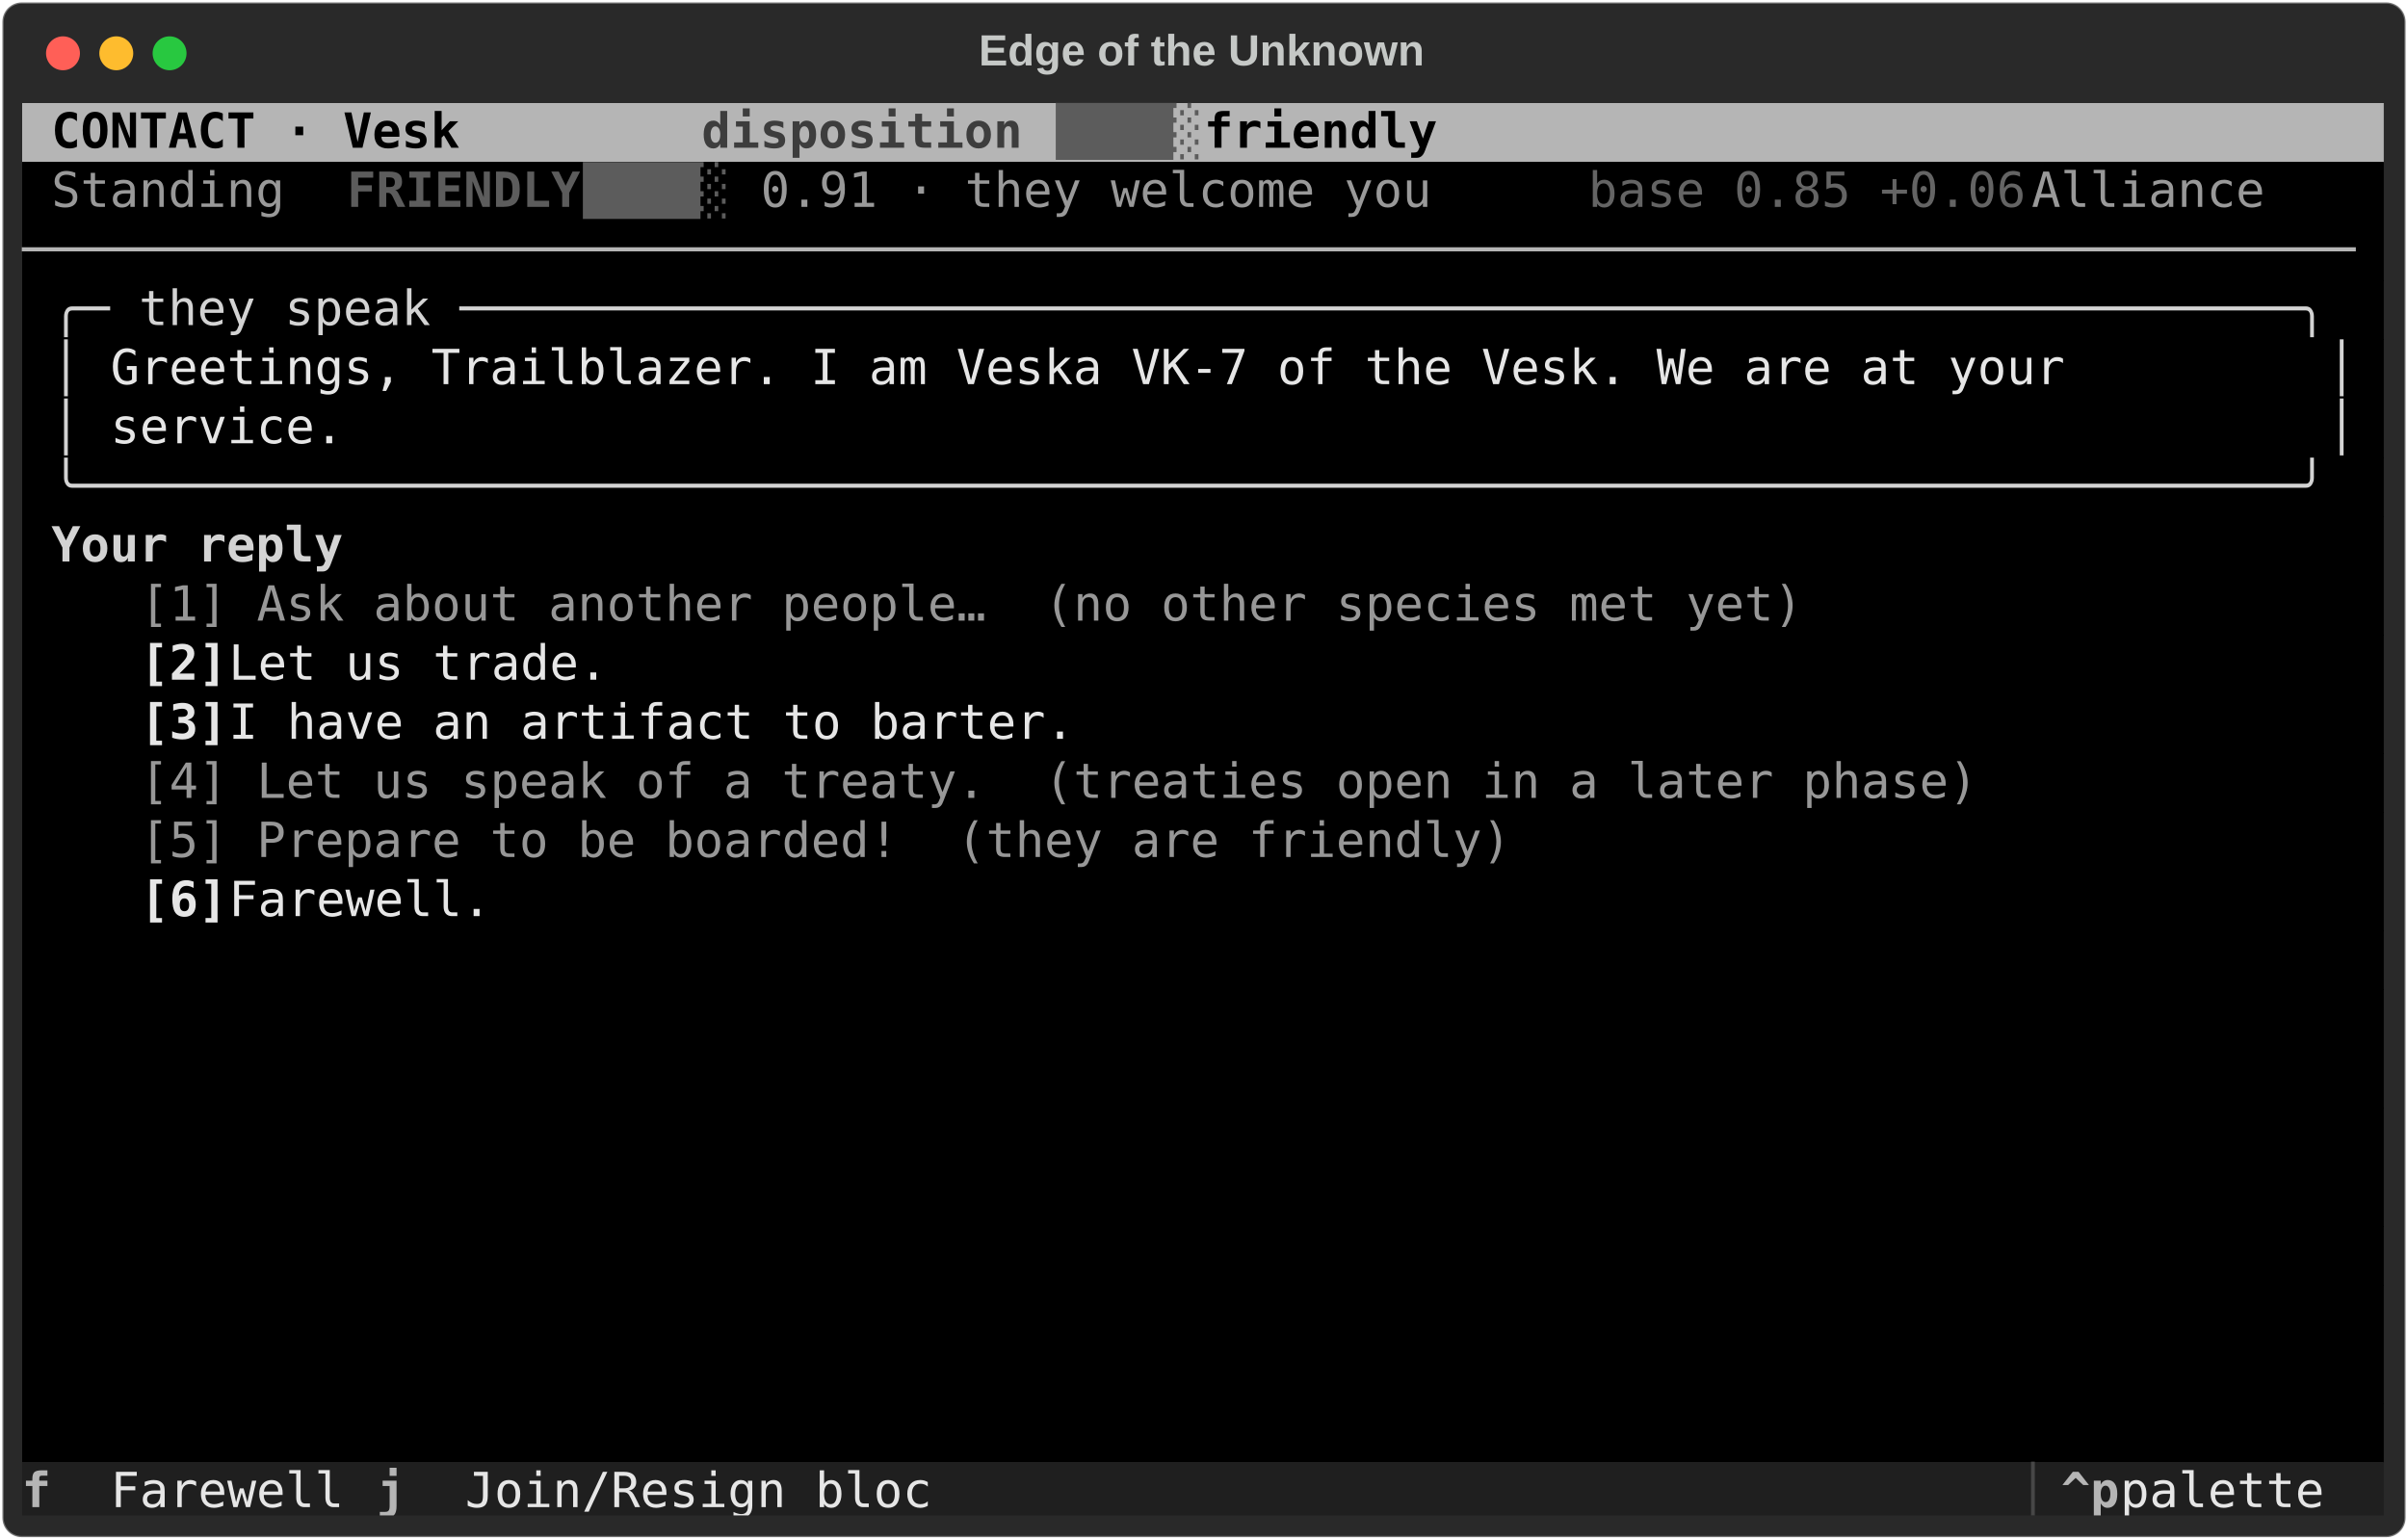
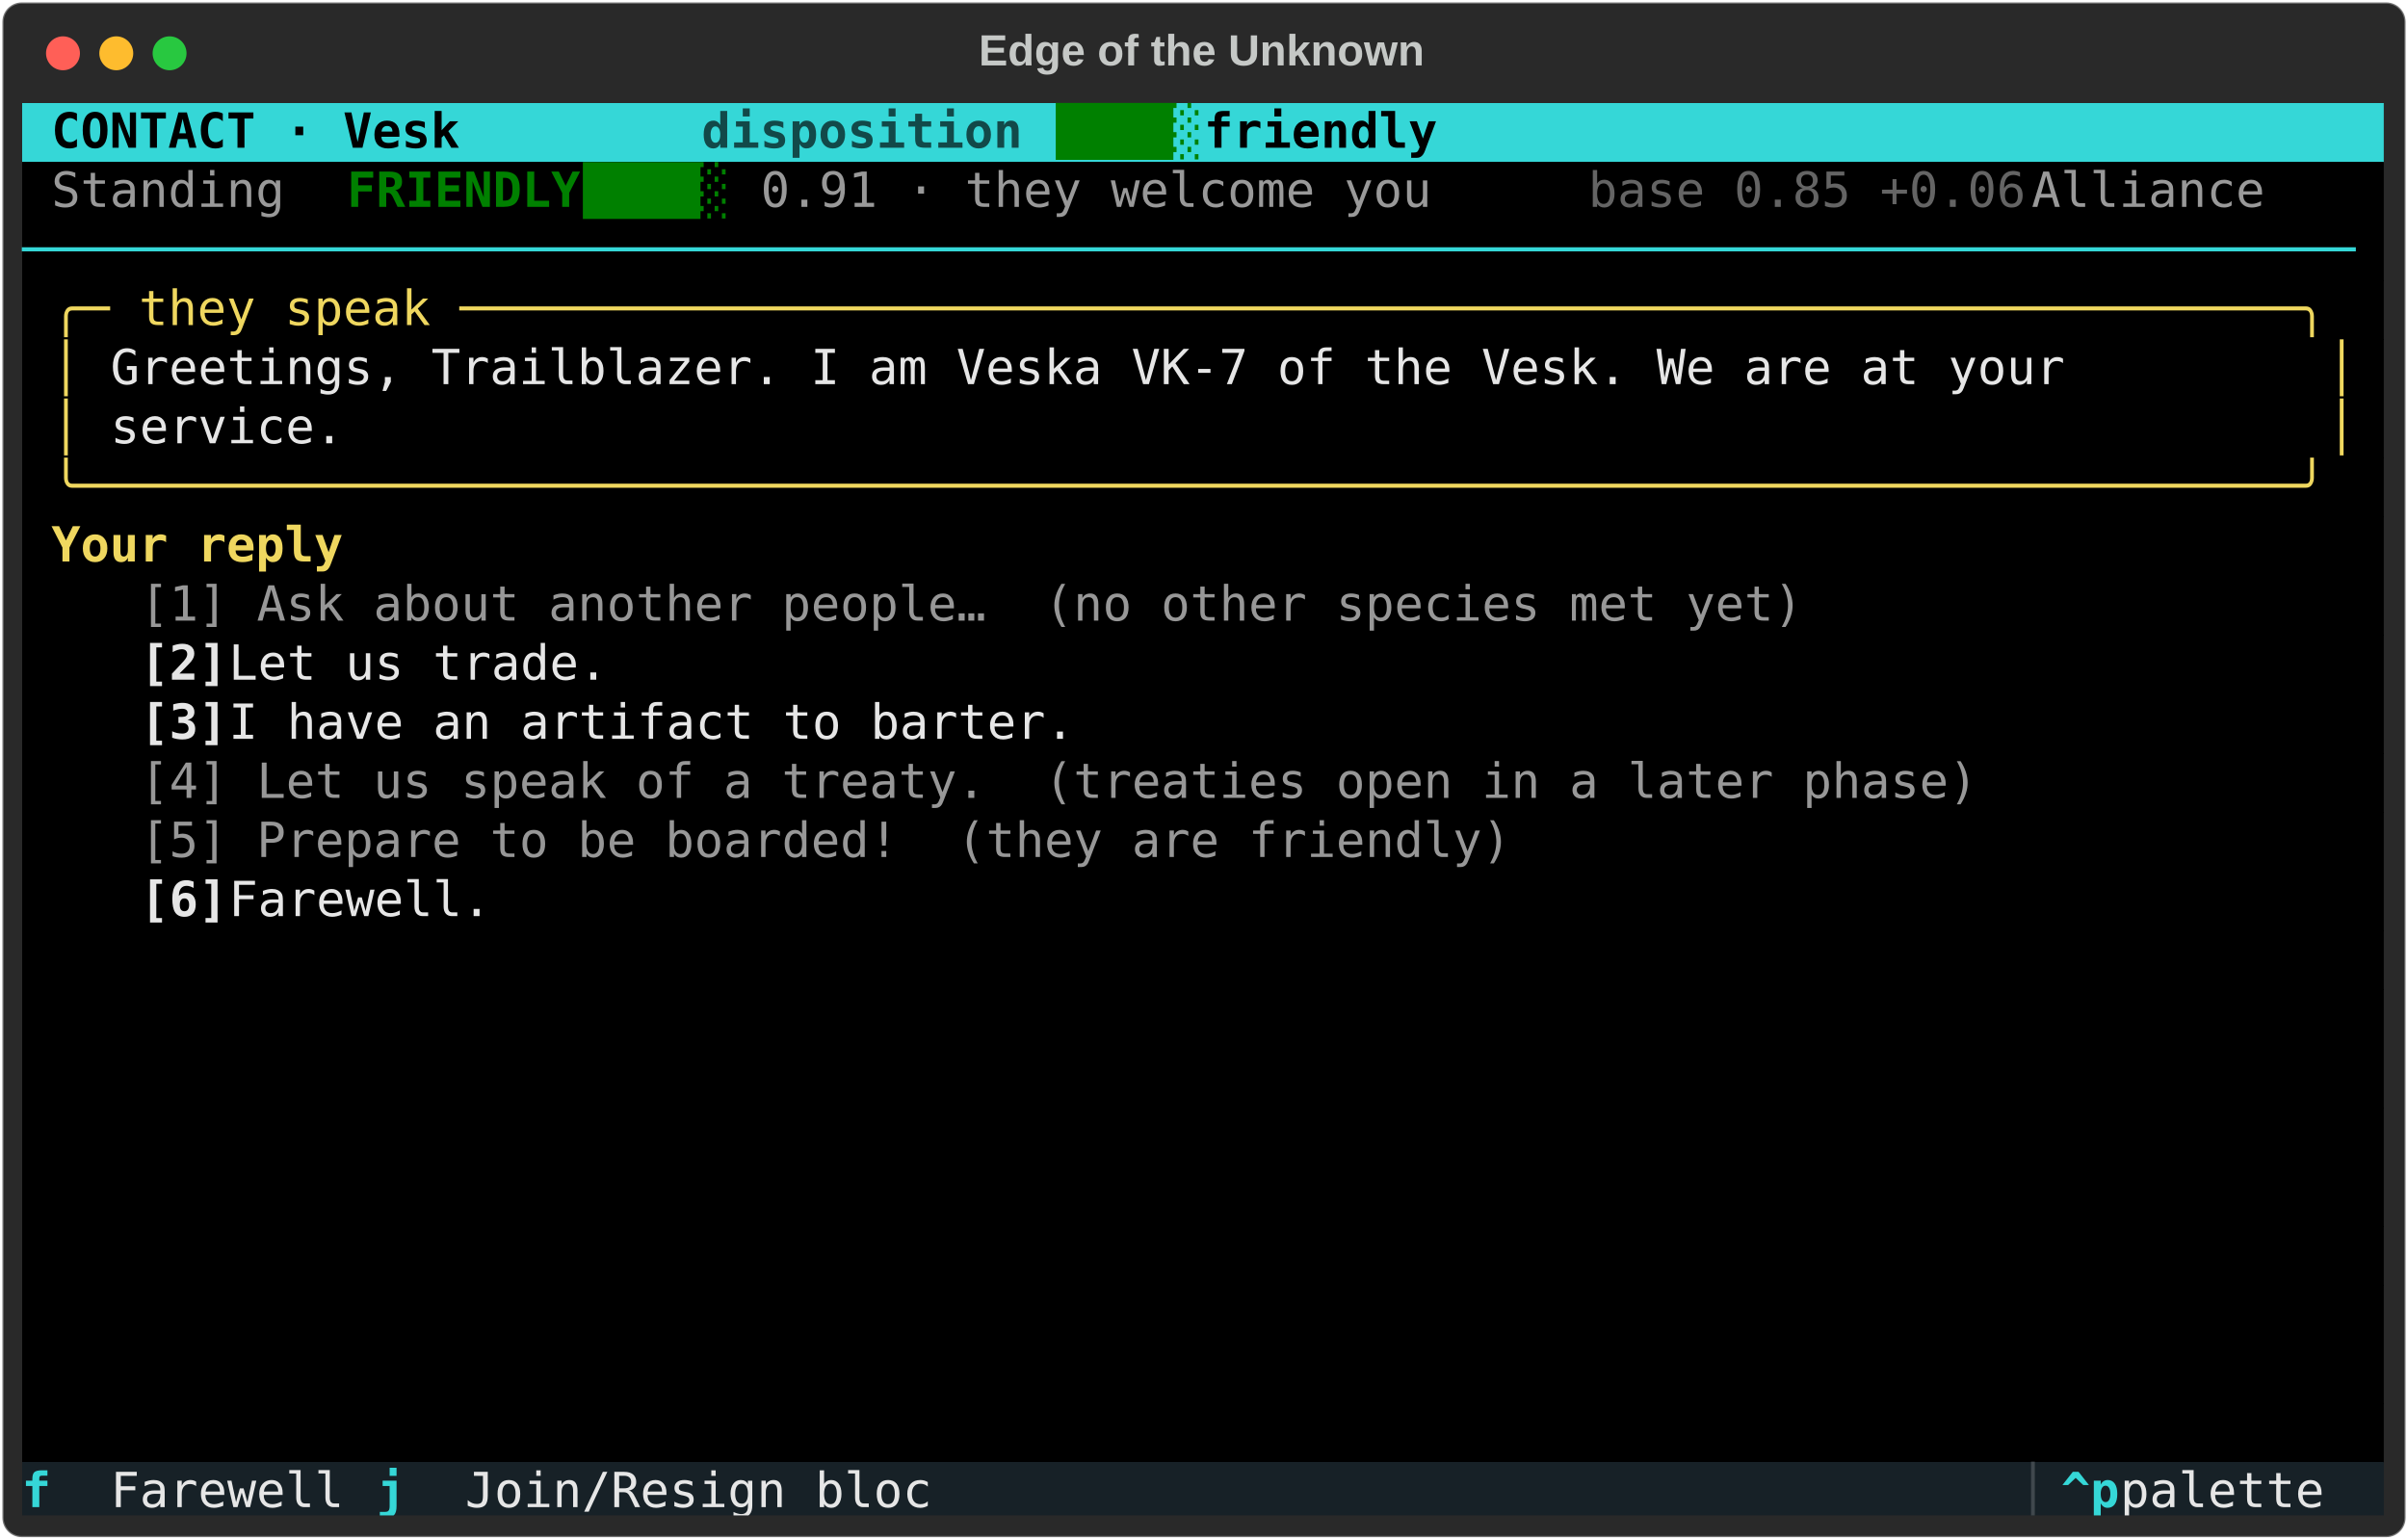
<svg xmlns="http://www.w3.org/2000/svg" class="rich-terminal" viewBox="0 0 994 635.6">
  <style>

    @font-face {
        font-family: "Fira Code";
        src: local("FiraCode-Regular"),
                url("https://cdnjs.cloudflare.com/ajax/libs/firacode/6.2.0/woff2/FiraCode-Regular.woff2") format("woff2"),
                url("https://cdnjs.cloudflare.com/ajax/libs/firacode/6.2.0/woff/FiraCode-Regular.woff") format("woff");
        font-style: normal;
        font-weight: 400;
    }
    @font-face {
        font-family: "Fira Code";
        src: local("FiraCode-Bold"),
                url("https://cdnjs.cloudflare.com/ajax/libs/firacode/6.2.0/woff2/FiraCode-Bold.woff2") format("woff2"),
                url("https://cdnjs.cloudflare.com/ajax/libs/firacode/6.2.0/woff/FiraCode-Bold.woff") format("woff");
        font-style: bold;
        font-weight: 700;
    }

    .terminal-matrix {
        font-family: Fira Code, monospace;
        font-size: 20px;
        line-height: 24.4px;
        font-variant-east-asian: full-width;
    }

    .terminal-title {
        font-size: 18px;
        font-weight: bold;
        font-family: arial;
    }

    .terminal-r1 { fill: #c5c8c6 }
.terminal-r2 { fill: #000000;font-weight: bold }
- .terminal-r3 { fill: #3d3d3d;font-weight: bold }
- .terminal-r4 { fill: #5c5c5c;font-weight: bold }
+ .terminal-r3 { fill: #124949;font-weight: bold }
+ .terminal-r4 { fill: #008000;font-weight: bold }
.terminal-r5 { fill: #999999 }
- .terminal-r6 { fill: #5c5c5c }
+ .terminal-r6 { fill: #008000 }
.terminal-r7 { fill: #646464 }
- .terminal-r8 { fill: #b5b5b5 }
- .terminal-r9 { fill: #d3d3d3 }
+ .terminal-r8 { fill: #35d7d7 }
+ .terminal-r9 { fill: #efd75f }
.terminal-r10 { fill: #e6e6e6 }
- .terminal-r11 { fill: #d3d3d3;font-weight: bold }
+ .terminal-r11 { fill: #efd75f;font-weight: bold }
.terminal-r12 { fill: #979797 }
.terminal-r13 { fill: #e6e6e6;font-weight: bold }
- .terminal-r14 { fill: #b5b5b5;font-weight: bold }
- .terminal-r15 { fill: #474747 }
+ .terminal-r14 { fill: #35d7d7;font-weight: bold }
+ .terminal-r15 { fill: #40484d }
    </style>
  <defs>
    <clipPath id="terminal-clip-terminal">
      <rect x="0" y="0" width="975.0" height="584.6" />
    </clipPath>
    <clipPath id="terminal-line-0">
      <rect x="0" y="1.5" width="976" height="24.65" />
    </clipPath>
    <clipPath id="terminal-line-1">
      <rect x="0" y="25.9" width="976" height="24.65" />
    </clipPath>
    <clipPath id="terminal-line-2">
      <rect x="0" y="50.3" width="976" height="24.65" />
    </clipPath>
    <clipPath id="terminal-line-3">
      <rect x="0" y="74.7" width="976" height="24.65" />
    </clipPath>
    <clipPath id="terminal-line-4">
      <rect x="0" y="99.1" width="976" height="24.65" />
    </clipPath>
    <clipPath id="terminal-line-5">
      <rect x="0" y="123.5" width="976" height="24.65" />
    </clipPath>
    <clipPath id="terminal-line-6">
      <rect x="0" y="147.9" width="976" height="24.65" />
    </clipPath>
    <clipPath id="terminal-line-7">
      <rect x="0" y="172.3" width="976" height="24.65" />
    </clipPath>
    <clipPath id="terminal-line-8">
      <rect x="0" y="196.7" width="976" height="24.65" />
    </clipPath>
    <clipPath id="terminal-line-9">
      <rect x="0" y="221.1" width="976" height="24.65" />
    </clipPath>
    <clipPath id="terminal-line-10">
      <rect x="0" y="245.5" width="976" height="24.65" />
    </clipPath>
    <clipPath id="terminal-line-11">
      <rect x="0" y="269.9" width="976" height="24.65" />
    </clipPath>
    <clipPath id="terminal-line-12">
      <rect x="0" y="294.3" width="976" height="24.65" />
    </clipPath>
    <clipPath id="terminal-line-13">
      <rect x="0" y="318.7" width="976" height="24.65" />
    </clipPath>
    <clipPath id="terminal-line-14">
      <rect x="0" y="343.1" width="976" height="24.65" />
    </clipPath>
    <clipPath id="terminal-line-15">
      <rect x="0" y="367.5" width="976" height="24.65" />
    </clipPath>
    <clipPath id="terminal-line-16">
      <rect x="0" y="391.9" width="976" height="24.65" />
    </clipPath>
    <clipPath id="terminal-line-17">
      <rect x="0" y="416.3" width="976" height="24.65" />
    </clipPath>
    <clipPath id="terminal-line-18">
      <rect x="0" y="440.7" width="976" height="24.65" />
    </clipPath>
    <clipPath id="terminal-line-19">
      <rect x="0" y="465.1" width="976" height="24.65" />
    </clipPath>
    <clipPath id="terminal-line-20">
      <rect x="0" y="489.5" width="976" height="24.65" />
    </clipPath>
    <clipPath id="terminal-line-21">
      <rect x="0" y="513.9" width="976" height="24.65" />
    </clipPath>
    <clipPath id="terminal-line-22">
      <rect x="0" y="538.3" width="976" height="24.65" />
    </clipPath>
  </defs>
  <rect fill="#292929" stroke="rgba(255,255,255,0.35)" stroke-width="1" x="1" y="1" width="992" height="633.6" rx="8" />
  <text class="terminal-title" fill="#c5c8c6" text-anchor="middle" x="496" y="27">Edge of the Unknown</text>
  <g transform="translate(26,22)">
    <circle cx="0" cy="0" r="7" fill="#ff5f57" />
    <circle cx="22" cy="0" r="7" fill="#febc2e" />
    <circle cx="44" cy="0" r="7" fill="#28c840" />
  </g>
  <g transform="translate(9, 41)" clip-path="url(#terminal-clip-terminal)">
-     <rect fill="#b5b5b5" x="0" y="1.5" width="12.2" height="24.65" shape-rendering="crispEdges" />
-     <rect fill="#b5b5b5" x="12.2" y="1.5" width="268.4" height="24.65" shape-rendering="crispEdges" />
-     <rect fill="#b5b5b5" x="280.6" y="1.5" width="134.2" height="24.65" shape-rendering="crispEdges" />
-     <rect fill="#b5b5b5" x="414.8" y="1.5" width="12.2" height="24.65" shape-rendering="crispEdges" />
-     <rect fill="#b5b5b5" x="427" y="1.5" width="61" height="24.65" shape-rendering="crispEdges" />
-     <rect fill="#b5b5b5" x="488" y="1.5" width="109.8" height="24.65" shape-rendering="crispEdges" />
-     <rect fill="#b5b5b5" x="597.8" y="1.5" width="378.2" height="24.65" shape-rendering="crispEdges" />
+     <rect fill="#35d7d7" x="0" y="1.5" width="12.2" height="24.65" shape-rendering="crispEdges" />
+     <rect fill="#35d7d7" x="12.2" y="1.5" width="268.4" height="24.65" shape-rendering="crispEdges" />
+     <rect fill="#35d7d7" x="280.6" y="1.5" width="134.2" height="24.65" shape-rendering="crispEdges" />
+     <rect fill="#35d7d7" x="414.8" y="1.5" width="12.2" height="24.65" shape-rendering="crispEdges" />
+     <rect fill="#35d7d7" x="427" y="1.5" width="61" height="24.65" shape-rendering="crispEdges" />
+     <rect fill="#35d7d7" x="488" y="1.5" width="109.8" height="24.65" shape-rendering="crispEdges" />
+     <rect fill="#35d7d7" x="597.8" y="1.5" width="378.2" height="24.65" shape-rendering="crispEdges" />
    <rect fill="#000000" x="0" y="25.9" width="12.2" height="24.65" shape-rendering="crispEdges" />
    <rect fill="#000000" x="12.2" y="25.9" width="122" height="24.65" shape-rendering="crispEdges" />
    <rect fill="#000000" x="134.2" y="25.9" width="97.6" height="24.65" shape-rendering="crispEdges" />
    <rect fill="#000000" x="231.8" y="25.9" width="73.2" height="24.65" shape-rendering="crispEdges" />
    <rect fill="#000000" x="305" y="25.9" width="341.6" height="24.65" shape-rendering="crispEdges" />
    <rect fill="#000000" x="646.6" y="25.9" width="183" height="24.65" shape-rendering="crispEdges" />
    <rect fill="#000000" x="829.6" y="25.9" width="134.2" height="24.65" shape-rendering="crispEdges" />
    <rect fill="#000000" x="963.8" y="25.9" width="12.2" height="24.65" shape-rendering="crispEdges" />
    <rect fill="#000000" x="0" y="50.3" width="976" height="24.65" shape-rendering="crispEdges" />
    <rect fill="#000000" x="0" y="74.7" width="12.2" height="24.65" shape-rendering="crispEdges" />
    <rect fill="#000000" x="12.2" y="74.7" width="951.6" height="24.65" shape-rendering="crispEdges" />
    <rect fill="#000000" x="963.8" y="74.7" width="12.2" height="24.65" shape-rendering="crispEdges" />
    <rect fill="#000000" x="0" y="99.1" width="12.2" height="24.65" shape-rendering="crispEdges" />
    <rect fill="#000000" x="12.2" y="99.1" width="12.2" height="24.65" shape-rendering="crispEdges" />
    <rect fill="#000000" x="24.4" y="99.1" width="12.2" height="24.65" shape-rendering="crispEdges" />
    <rect fill="#000000" x="36.6" y="99.1" width="817.4" height="24.65" shape-rendering="crispEdges" />
    <rect fill="#000000" x="854" y="99.1" width="97.6" height="24.65" shape-rendering="crispEdges" />
    <rect fill="#000000" x="951.6" y="99.1" width="12.2" height="24.65" shape-rendering="crispEdges" />
    <rect fill="#000000" x="963.8" y="99.1" width="12.2" height="24.65" shape-rendering="crispEdges" />
    <rect fill="#000000" x="0" y="123.5" width="12.2" height="24.65" shape-rendering="crispEdges" />
    <rect fill="#000000" x="12.2" y="123.5" width="12.2" height="24.65" shape-rendering="crispEdges" />
    <rect fill="#000000" x="24.4" y="123.5" width="12.2" height="24.65" shape-rendering="crispEdges" />
    <rect fill="#000000" x="36.6" y="123.5" width="97.6" height="24.65" shape-rendering="crispEdges" />
    <rect fill="#000000" x="134.2" y="123.5" width="817.4" height="24.65" shape-rendering="crispEdges" />
    <rect fill="#000000" x="951.6" y="123.5" width="12.2" height="24.65" shape-rendering="crispEdges" />
    <rect fill="#000000" x="963.8" y="123.5" width="12.2" height="24.65" shape-rendering="crispEdges" />
    <rect fill="#000000" x="0" y="147.9" width="12.2" height="24.65" shape-rendering="crispEdges" />
    <rect fill="#000000" x="12.2" y="147.9" width="951.6" height="24.65" shape-rendering="crispEdges" />
    <rect fill="#000000" x="963.8" y="147.9" width="12.2" height="24.65" shape-rendering="crispEdges" />
    <rect fill="#000000" x="0" y="172.3" width="12.2" height="24.65" shape-rendering="crispEdges" />
    <rect fill="#000000" x="12.2" y="172.3" width="122" height="24.65" shape-rendering="crispEdges" />
    <rect fill="#000000" x="134.2" y="172.3" width="841.8" height="24.65" shape-rendering="crispEdges" />
    <rect fill="#000000" x="0" y="196.7" width="24.4" height="24.65" shape-rendering="crispEdges" />
    <rect fill="#000000" x="24.4" y="196.7" width="24.4" height="24.65" shape-rendering="crispEdges" />
    <rect fill="#000000" x="48.8" y="196.7" width="695.4" height="24.65" shape-rendering="crispEdges" />
    <rect fill="#000000" x="744.2" y="196.7" width="231.8" height="24.65" shape-rendering="crispEdges" />
    <rect fill="#000000" x="0" y="221.1" width="24.4" height="24.65" shape-rendering="crispEdges" />
    <rect fill="#000000" x="24.4" y="221.1" width="24.4" height="24.65" shape-rendering="crispEdges" />
    <rect fill="#000000" x="48.8" y="221.1" width="36.6" height="24.65" shape-rendering="crispEdges" />
    <rect fill="#000000" x="85.4" y="221.1" width="170.8" height="24.65" shape-rendering="crispEdges" />
    <rect fill="#000000" x="256.2" y="221.1" width="719.8" height="24.65" shape-rendering="crispEdges" />
    <rect fill="#000000" x="0" y="245.5" width="24.4" height="24.65" shape-rendering="crispEdges" />
    <rect fill="#000000" x="24.4" y="245.5" width="24.4" height="24.65" shape-rendering="crispEdges" />
    <rect fill="#000000" x="48.8" y="245.5" width="36.6" height="24.65" shape-rendering="crispEdges" />
    <rect fill="#000000" x="85.4" y="245.5" width="366" height="24.65" shape-rendering="crispEdges" />
    <rect fill="#000000" x="451.4" y="245.5" width="524.6" height="24.65" shape-rendering="crispEdges" />
    <rect fill="#000000" x="0" y="269.9" width="24.4" height="24.65" shape-rendering="crispEdges" />
    <rect fill="#000000" x="24.4" y="269.9" width="24.4" height="24.65" shape-rendering="crispEdges" />
    <rect fill="#000000" x="48.8" y="269.9" width="768.6" height="24.65" shape-rendering="crispEdges" />
    <rect fill="#000000" x="817.4" y="269.9" width="158.6" height="24.65" shape-rendering="crispEdges" />
    <rect fill="#000000" x="0" y="294.3" width="24.4" height="24.65" shape-rendering="crispEdges" />
    <rect fill="#000000" x="24.4" y="294.3" width="24.4" height="24.65" shape-rendering="crispEdges" />
    <rect fill="#000000" x="48.8" y="294.3" width="573.4" height="24.65" shape-rendering="crispEdges" />
    <rect fill="#000000" x="622.2" y="294.3" width="353.8" height="24.65" shape-rendering="crispEdges" />
    <rect fill="#000000" x="0" y="318.7" width="24.4" height="24.65" shape-rendering="crispEdges" />
    <rect fill="#000000" x="24.4" y="318.7" width="24.4" height="24.65" shape-rendering="crispEdges" />
    <rect fill="#000000" x="48.8" y="318.7" width="36.6" height="24.65" shape-rendering="crispEdges" />
    <rect fill="#000000" x="85.4" y="318.7" width="122" height="24.65" shape-rendering="crispEdges" />
    <rect fill="#000000" x="207.4" y="318.7" width="768.6" height="24.65" shape-rendering="crispEdges" />
    <rect fill="#000000" x="0" y="343.1" width="976" height="24.65" shape-rendering="crispEdges" />
    <rect fill="#000000" x="0" y="367.5" width="976" height="24.65" shape-rendering="crispEdges" />
    <rect fill="#000000" x="0" y="391.9" width="976" height="24.65" shape-rendering="crispEdges" />
    <rect fill="#000000" x="0" y="416.3" width="976" height="24.65" shape-rendering="crispEdges" />
    <rect fill="#000000" x="0" y="440.7" width="976" height="24.65" shape-rendering="crispEdges" />
    <rect fill="#000000" x="0" y="465.1" width="976" height="24.65" shape-rendering="crispEdges" />
    <rect fill="#000000" x="0" y="489.5" width="976" height="24.65" shape-rendering="crispEdges" />
    <rect fill="#000000" x="0" y="513.9" width="976" height="24.65" shape-rendering="crispEdges" />
    <rect fill="#000000" x="0" y="538.3" width="976" height="24.65" shape-rendering="crispEdges" />
-     <rect fill="#1f1f1f" x="0" y="562.7" width="36.6" height="24.65" shape-rendering="crispEdges" />
-     <rect fill="#1f1f1f" x="36.6" y="562.7" width="109.8" height="24.65" shape-rendering="crispEdges" />
-     <rect fill="#1f1f1f" x="146.4" y="562.7" width="36.6" height="24.65" shape-rendering="crispEdges" />
-     <rect fill="#1f1f1f" x="183" y="562.7" width="207.4" height="24.65" shape-rendering="crispEdges" />
-     <rect fill="#1f1f1f" x="390.4" y="562.7" width="439.2" height="24.65" shape-rendering="crispEdges" />
-     <rect fill="#1f1f1f" x="829.6" y="562.7" width="12.2" height="24.65" shape-rendering="crispEdges" />
-     <rect fill="#1f1f1f" x="841.8" y="562.7" width="24.4" height="24.65" shape-rendering="crispEdges" />
-     <rect fill="#1f1f1f" x="866.2" y="562.7" width="97.6" height="24.65" shape-rendering="crispEdges" />
-     <rect fill="#1f1f1f" x="963.8" y="562.7" width="12.2" height="24.65" shape-rendering="crispEdges" />
+     <rect fill="#172127" x="0" y="562.7" width="36.6" height="24.65" shape-rendering="crispEdges" />
+     <rect fill="#172127" x="36.6" y="562.7" width="109.8" height="24.65" shape-rendering="crispEdges" />
+     <rect fill="#172127" x="146.4" y="562.7" width="36.6" height="24.65" shape-rendering="crispEdges" />
+     <rect fill="#172127" x="183" y="562.7" width="207.4" height="24.65" shape-rendering="crispEdges" />
+     <rect fill="#172127" x="390.4" y="562.7" width="439.2" height="24.65" shape-rendering="crispEdges" />
+     <rect fill="#172127" x="829.6" y="562.7" width="12.2" height="24.65" shape-rendering="crispEdges" />
+     <rect fill="#172127" x="841.8" y="562.7" width="24.4" height="24.65" shape-rendering="crispEdges" />
+     <rect fill="#172127" x="866.2" y="562.7" width="97.6" height="24.65" shape-rendering="crispEdges" />
+     <rect fill="#172127" x="963.8" y="562.7" width="12.2" height="24.65" shape-rendering="crispEdges" />
    <g class="terminal-matrix">
      <text class="terminal-r2" x="12.2" y="20" textLength="268.4" clip-path="url(#terminal-line-0)">CONTACT · Vesk        </text>
      <text class="terminal-r3" x="280.6" y="20" textLength="134.2" clip-path="url(#terminal-line-0)">disposition</text>
      <text class="terminal-r4" x="427" y="20" textLength="61" clip-path="url(#terminal-line-0)">████░</text>
      <text class="terminal-r2" x="488" y="20" textLength="109.8" clip-path="url(#terminal-line-0)"> friendly</text>
      <text class="terminal-r1" x="976" y="20" textLength="12.2" clip-path="url(#terminal-line-0)">
</text>
      <text class="terminal-r5" x="12.2" y="44.4" textLength="122" clip-path="url(#terminal-line-1)">Standing  </text>
      <text class="terminal-r4" x="134.2" y="44.4" textLength="97.6" clip-path="url(#terminal-line-1)">FRIENDLY</text>
      <text class="terminal-r6" x="231.8" y="44.4" textLength="73.2" clip-path="url(#terminal-line-1)"> ████░</text>
      <text class="terminal-r5" x="305" y="44.4" textLength="341.6" clip-path="url(#terminal-line-1)">  0.91 · they welcome you   </text>
      <text class="terminal-r7" x="646.6" y="44.4" textLength="183" clip-path="url(#terminal-line-1)">base 0.85 +0.06</text>
      <text class="terminal-r5" x="829.6" y="44.4" textLength="134.2" clip-path="url(#terminal-line-1)">   Alliance</text>
      <text class="terminal-r1" x="976" y="44.4" textLength="12.2" clip-path="url(#terminal-line-1)">
</text>
      <text class="terminal-r8" x="0" y="68.8" textLength="976" clip-path="url(#terminal-line-2)">────────────────────────────────────────────────────────────────────────────────</text>
      <text class="terminal-r1" x="976" y="68.8" textLength="12.2" clip-path="url(#terminal-line-2)">
</text>
      <text class="terminal-r9" x="12.2" y="93.2" textLength="951.6" clip-path="url(#terminal-line-3)">╭─ they speak ───────────────────────────────────────────────────────────────╮</text>
      <text class="terminal-r1" x="976" y="93.2" textLength="12.2" clip-path="url(#terminal-line-3)">
</text>
      <text class="terminal-r9" x="12.2" y="117.6" textLength="12.2" clip-path="url(#terminal-line-4)">│</text>
      <text class="terminal-r10" x="36.6" y="117.6" textLength="817.4" clip-path="url(#terminal-line-4)">Greetings, Trailblazer. I am Veska VK-7 of the Vesk. We are at your</text>
      <text class="terminal-r9" x="951.6" y="117.6" textLength="12.2" clip-path="url(#terminal-line-4)">│</text>
      <text class="terminal-r1" x="976" y="117.6" textLength="12.2" clip-path="url(#terminal-line-4)">
</text>
      <text class="terminal-r9" x="12.2" y="142" textLength="12.2" clip-path="url(#terminal-line-5)">│</text>
      <text class="terminal-r10" x="36.6" y="142" textLength="97.6" clip-path="url(#terminal-line-5)">service.</text>
      <text class="terminal-r9" x="951.6" y="142" textLength="12.2" clip-path="url(#terminal-line-5)">│</text>
      <text class="terminal-r1" x="976" y="142" textLength="12.2" clip-path="url(#terminal-line-5)">
</text>
      <text class="terminal-r9" x="12.2" y="166.4" textLength="951.6" clip-path="url(#terminal-line-6)">╰────────────────────────────────────────────────────────────────────────────╯</text>
      <text class="terminal-r1" x="976" y="166.4" textLength="12.2" clip-path="url(#terminal-line-6)">
</text>
      <text class="terminal-r11" x="12.2" y="190.8" textLength="122" clip-path="url(#terminal-line-7)">Your reply</text>
      <text class="terminal-r1" x="976" y="190.8" textLength="12.2" clip-path="url(#terminal-line-7)">
</text>
      <text class="terminal-r12" x="48.8" y="215.2" textLength="695.4" clip-path="url(#terminal-line-8)">[1] Ask about another people…  (no other species met yet)</text>
      <text class="terminal-r1" x="976" y="215.2" textLength="12.2" clip-path="url(#terminal-line-8)">
</text>
      <text class="terminal-r13" x="48.8" y="239.6" textLength="36.6" clip-path="url(#terminal-line-9)">[2]</text>
      <text class="terminal-r10" x="85.4" y="239.6" textLength="170.8" clip-path="url(#terminal-line-9)"> Let us trade.</text>
      <text class="terminal-r1" x="976" y="239.6" textLength="12.2" clip-path="url(#terminal-line-9)">
</text>
      <text class="terminal-r13" x="48.8" y="264" textLength="36.6" clip-path="url(#terminal-line-10)">[3]</text>
      <text class="terminal-r10" x="85.4" y="264" textLength="366" clip-path="url(#terminal-line-10)"> I have an artifact to barter.</text>
      <text class="terminal-r1" x="976" y="264" textLength="12.2" clip-path="url(#terminal-line-10)">
</text>
      <text class="terminal-r12" x="48.8" y="288.4" textLength="768.6" clip-path="url(#terminal-line-11)">[4] Let us speak of a treaty.  (treaties open in a later phase)</text>
      <text class="terminal-r1" x="976" y="288.4" textLength="12.2" clip-path="url(#terminal-line-11)">
</text>
      <text class="terminal-r12" x="48.8" y="312.8" textLength="573.4" clip-path="url(#terminal-line-12)">[5] Prepare to be boarded!  (they are friendly)</text>
      <text class="terminal-r1" x="976" y="312.8" textLength="12.2" clip-path="url(#terminal-line-12)">
</text>
      <text class="terminal-r13" x="48.8" y="337.2" textLength="36.6" clip-path="url(#terminal-line-13)">[6]</text>
      <text class="terminal-r10" x="85.4" y="337.2" textLength="122" clip-path="url(#terminal-line-13)"> Farewell.</text>
      <text class="terminal-r1" x="976" y="337.2" textLength="12.2" clip-path="url(#terminal-line-13)">
</text>
      <text class="terminal-r1" x="976" y="361.6" textLength="12.2" clip-path="url(#terminal-line-14)">
</text>
      <text class="terminal-r1" x="976" y="386" textLength="12.2" clip-path="url(#terminal-line-15)">
</text>
      <text class="terminal-r1" x="976" y="410.4" textLength="12.2" clip-path="url(#terminal-line-16)">
</text>
      <text class="terminal-r1" x="976" y="434.8" textLength="12.2" clip-path="url(#terminal-line-17)">
</text>
      <text class="terminal-r1" x="976" y="459.2" textLength="12.2" clip-path="url(#terminal-line-18)">
</text>
      <text class="terminal-r1" x="976" y="483.6" textLength="12.2" clip-path="url(#terminal-line-19)">
</text>
      <text class="terminal-r1" x="976" y="508" textLength="12.2" clip-path="url(#terminal-line-20)">
</text>
      <text class="terminal-r1" x="976" y="532.4" textLength="12.2" clip-path="url(#terminal-line-21)">
</text>
      <text class="terminal-r1" x="976" y="556.8" textLength="12.2" clip-path="url(#terminal-line-22)">
</text>
      <text class="terminal-r14" x="0" y="581.2" textLength="36.6" clip-path="url(#terminal-line-23)"> f </text>
      <text class="terminal-r10" x="36.6" y="581.2" textLength="109.8" clip-path="url(#terminal-line-23)">Farewell </text>
      <text class="terminal-r14" x="146.4" y="581.2" textLength="36.6" clip-path="url(#terminal-line-23)"> j </text>
      <text class="terminal-r10" x="183" y="581.2" textLength="207.4" clip-path="url(#terminal-line-23)">Join/Resign bloc </text>
      <text class="terminal-r15" x="829.6" y="581.2" textLength="12.2" clip-path="url(#terminal-line-23)">▏</text>
      <text class="terminal-r14" x="841.8" y="581.2" textLength="24.4" clip-path="url(#terminal-line-23)">^p</text>
      <text class="terminal-r10" x="866.2" y="581.2" textLength="97.6" clip-path="url(#terminal-line-23)"> palette</text>
    </g>
  </g>
</svg>
